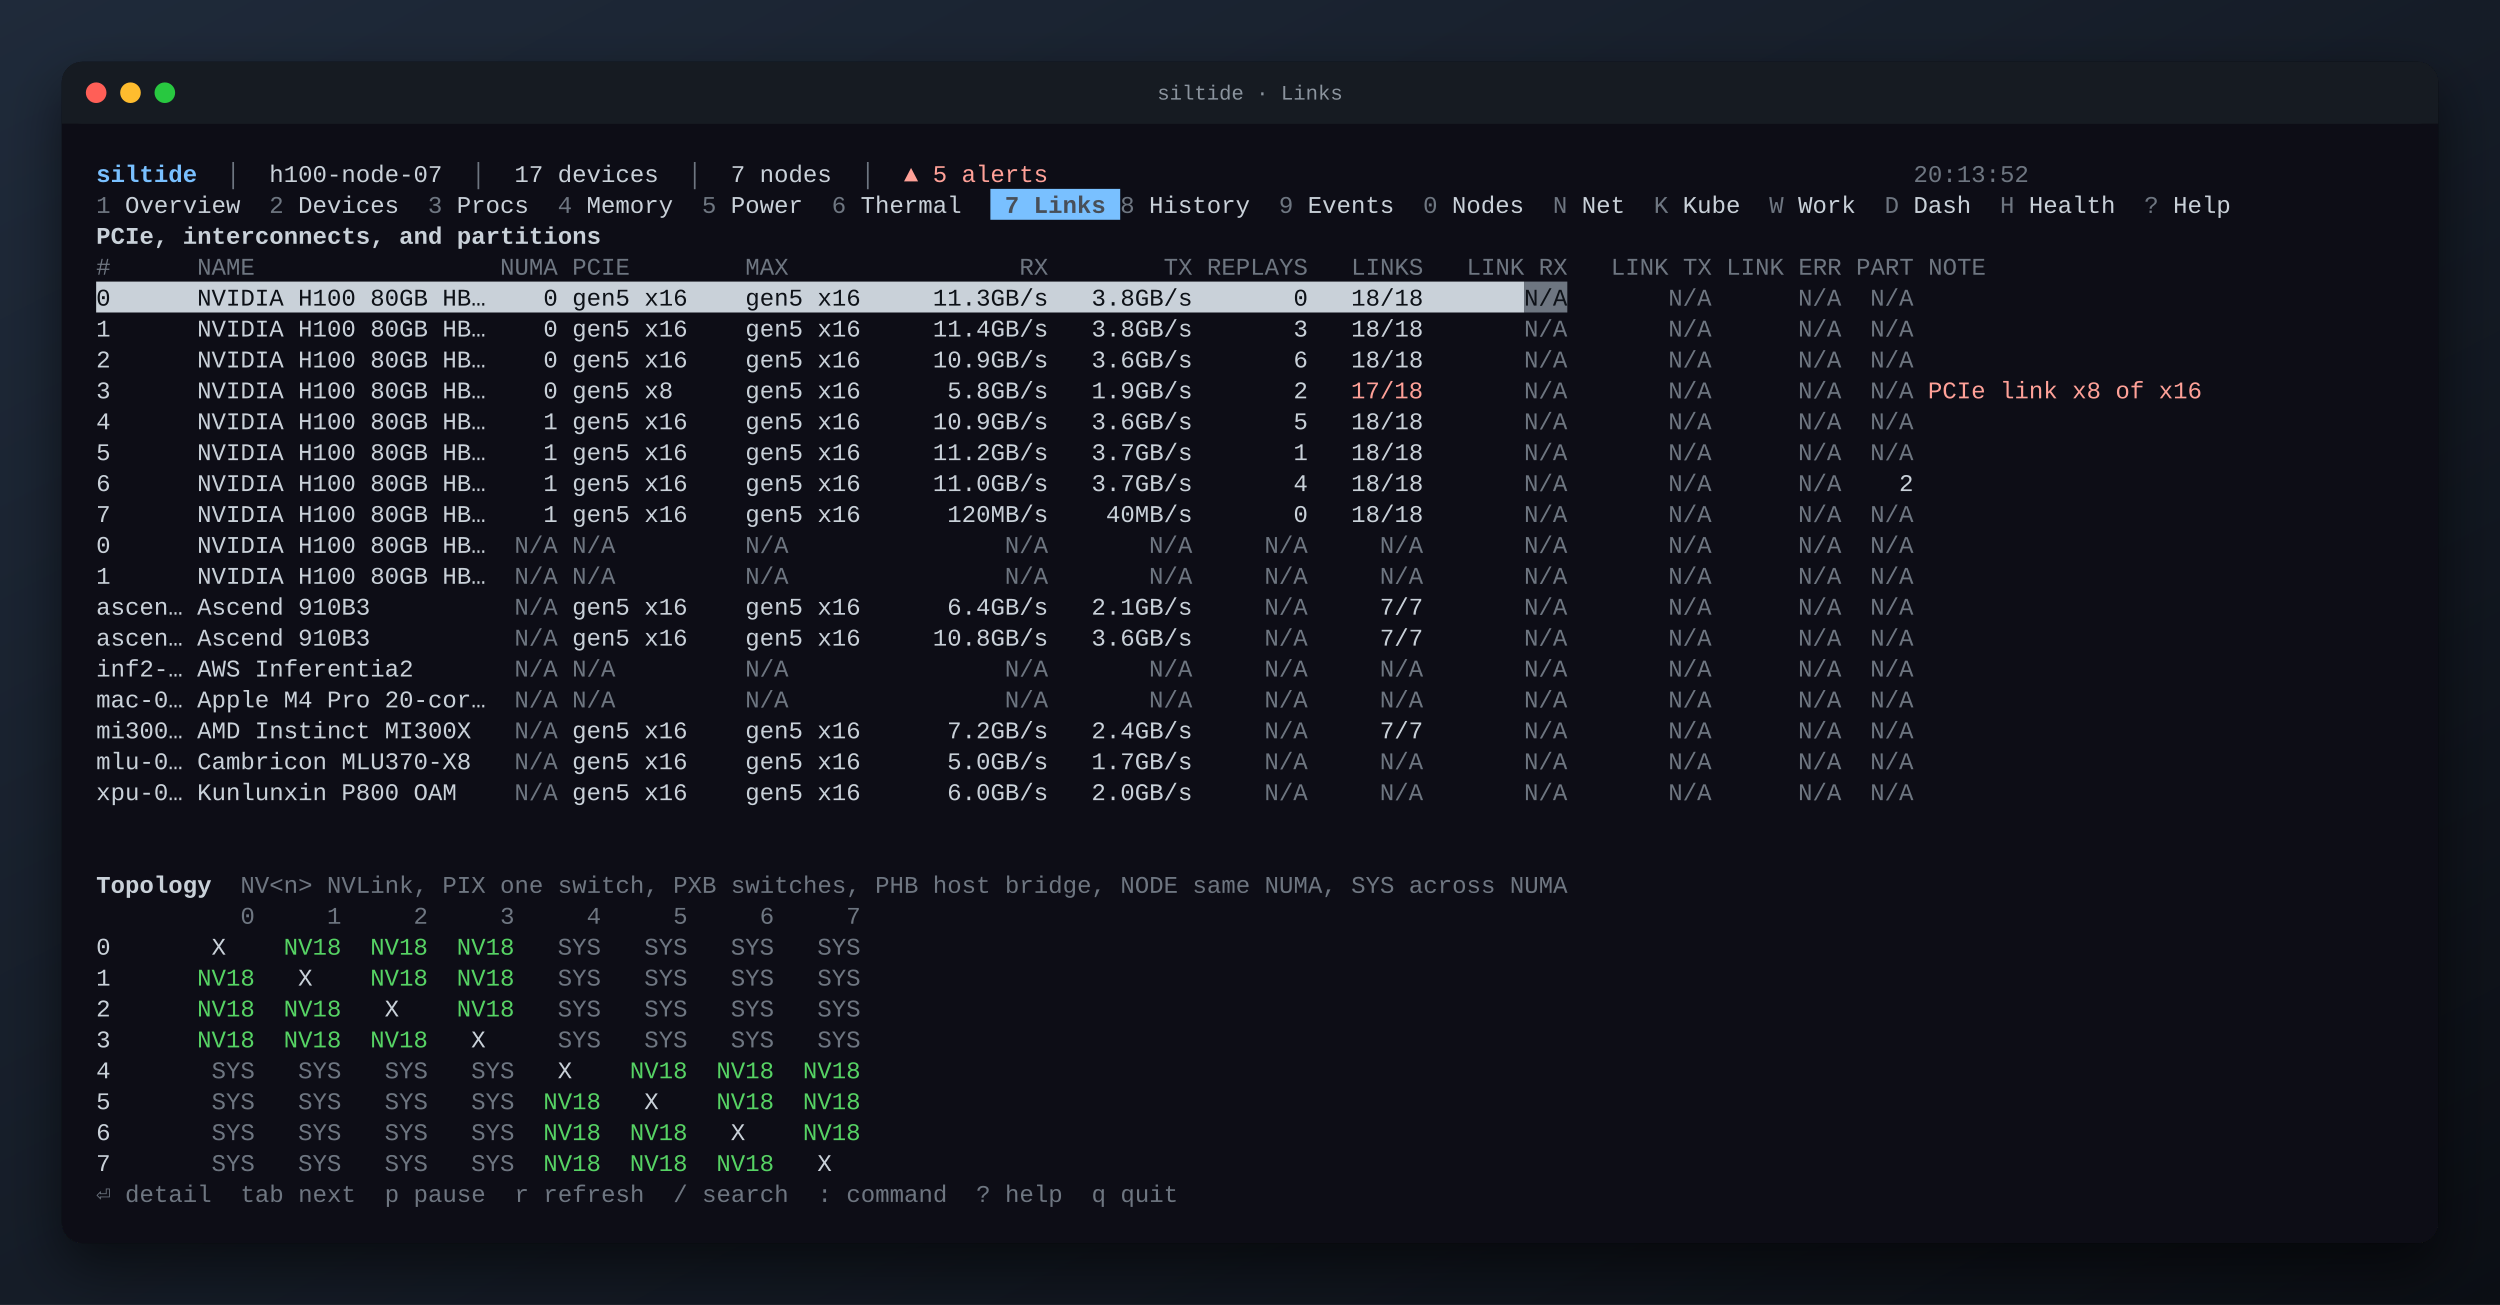
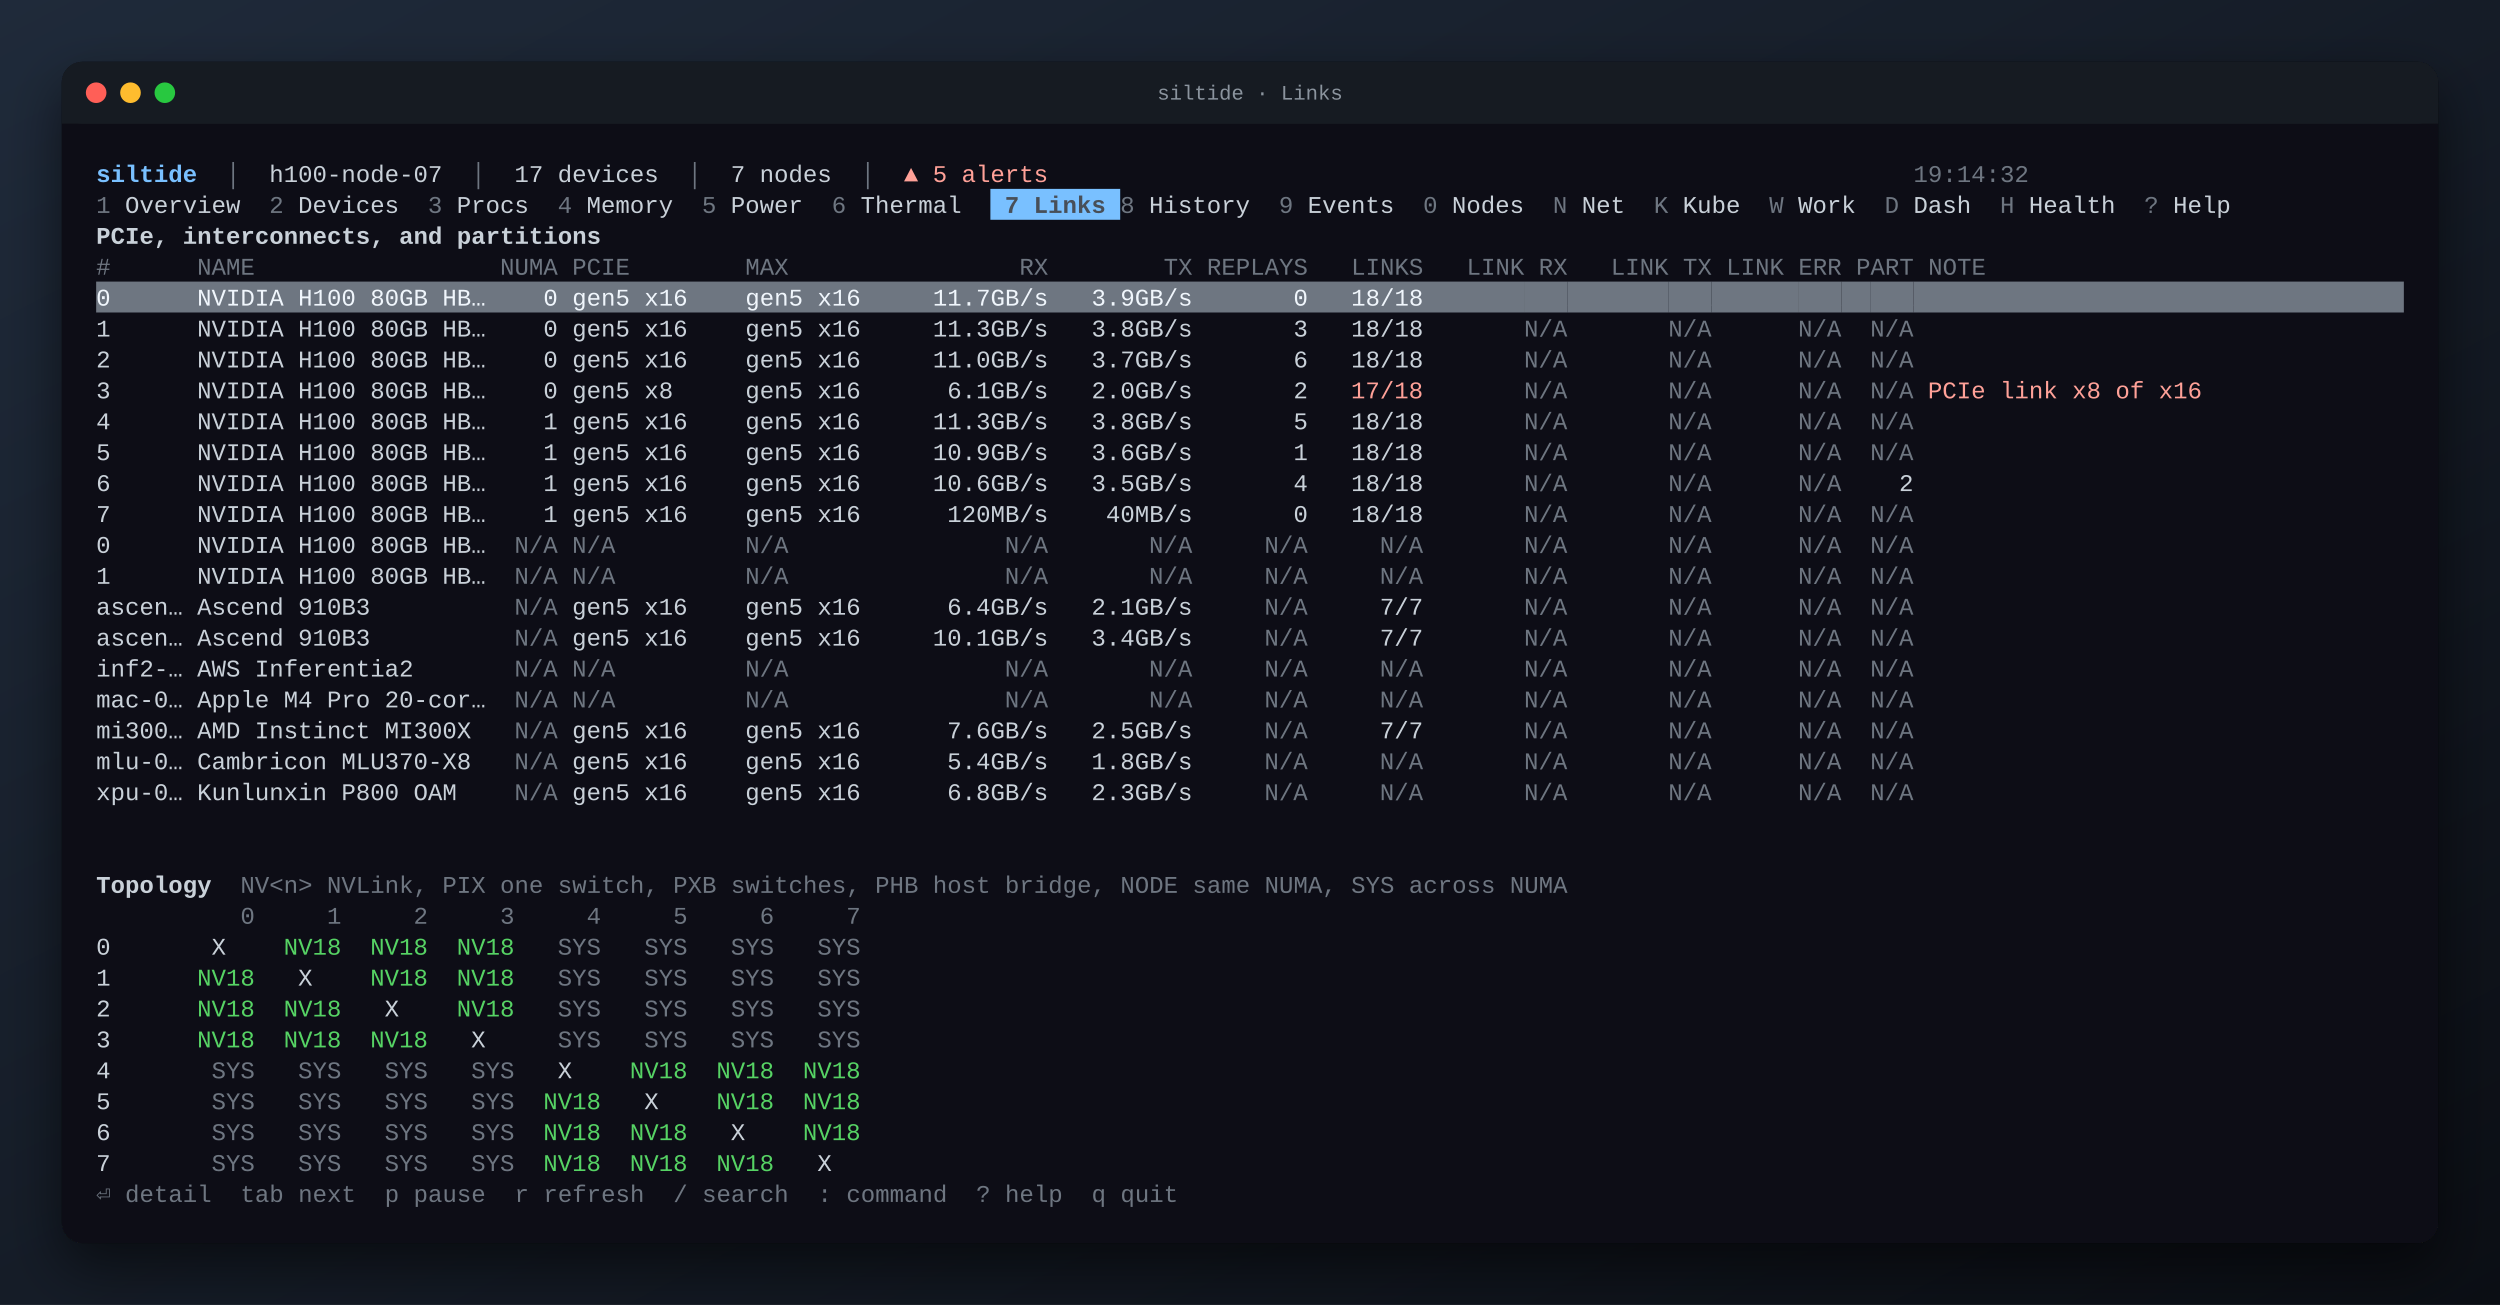
<svg xmlns="http://www.w3.org/2000/svg" width="1456" height="760" viewBox="0 0 1456 760" font-family="JetBrains Mono, SFMono-Regular, Menlo, Consolas, Liberation Mono, monospace" font-size="14">
  <defs>
    <linearGradient id="desk" x1="0" y1="0" x2="1" y2="1">
      <stop offset="0" stop-color="#1f2a3a" />
      <stop offset="1" stop-color="#0b0e14" />
    </linearGradient>
    <filter id="shadow" x="-10%" y="-10%" width="120%" height="130%">
      <feDropShadow dx="0" dy="14" stdDeviation="16" flood-color="#000" flood-opacity="0.55" />
    </filter>
  </defs>
  <rect width="100%" height="100%" fill="url(#desk)" />
  <rect x="36" y="36" width="1384" height="688" rx="12" fill="#0d1117" filter="url(#shadow)" />
  <rect x="36" y="36" width="1384" height="36" rx="12" fill="#161b22" />
  <rect x="36" y="60" width="1384" height="12" fill="#161b22" />
  <circle cx="56" cy="54" r="6" fill="#ff5f57" />
  <circle cx="76" cy="54" r="6" fill="#febc2e" />
  <circle cx="96" cy="54" r="6" fill="#28c840" />
  <text x="50%" y="58" text-anchor="middle" fill="#8b949e" font-size="12">siltide · Links</text>
  <g xml:space="preserve" transform="translate(36 36)">
    <text y="70.0" fill="#c9d1d9" xml:space="preserve" style="white-space:pre">
      <tspan x="20.0" fill="#79c0ff" font-weight="bold">siltide</tspan>
      <tspan x="78.8" fill="#6e7681">  │  </tspan>
      <tspan x="120.8">h100-node-07</tspan>
      <tspan x="221.6" fill="#6e7681">  │  </tspan>
      <tspan x="263.6">17 devices</tspan>
      <tspan x="347.6" fill="#6e7681">  │  </tspan>
      <tspan x="389.6">7 nodes</tspan>
      <tspan x="448.4" fill="#6e7681">  │  </tspan>
      <tspan x="490.4" fill="#ffa198">▲ 5 alerts</tspan>
-       <tspan x="1078.4" fill="#6e7681">20:13:52                         </tspan>
+       <tspan x="1078.4" fill="#6e7681">19:14:32                         </tspan>
    </text>
    <rect x="540.8" y="74.0" width="75.6" height="18.0" fill="#79c0ff" />
    <text y="88.0" fill="#c9d1d9" xml:space="preserve" style="white-space:pre">
      <tspan x="20.0" fill="#6e7681">1</tspan>
      <tspan x="28.4"> Overview  </tspan>
      <tspan x="120.8" fill="#6e7681">2</tspan>
      <tspan x="129.2"> Devices  </tspan>
      <tspan x="213.2" fill="#6e7681">3</tspan>
      <tspan x="221.6"> Procs  </tspan>
      <tspan x="288.8" fill="#6e7681">4</tspan>
      <tspan x="297.2"> Memory  </tspan>
      <tspan x="372.8" fill="#6e7681">5</tspan>
      <tspan x="381.2"> Power  </tspan>
      <tspan x="448.4" fill="#6e7681">6</tspan>
      <tspan x="456.8"> Thermal  </tspan>
      <tspan x="540.8" fill="#484f58" font-weight="bold"> 7 Links </tspan>
      <tspan x="616.4" fill="#6e7681">8</tspan>
      <tspan x="624.8"> History  </tspan>
      <tspan x="708.8" fill="#6e7681">9</tspan>
      <tspan x="717.2"> Events  </tspan>
      <tspan x="792.8" fill="#6e7681">0</tspan>
      <tspan x="801.2"> Nodes  </tspan>
      <tspan x="868.4" fill="#6e7681">N</tspan>
      <tspan x="876.8"> Net  </tspan>
      <tspan x="927.2" fill="#6e7681">K</tspan>
      <tspan x="935.6"> Kube  </tspan>
      <tspan x="994.4" fill="#6e7681">W</tspan>
      <tspan x="1002.8"> Work  </tspan>
      <tspan x="1061.6" fill="#6e7681">D</tspan>
      <tspan x="1070.0"> Dash  </tspan>
      <tspan x="1128.8" fill="#6e7681">H</tspan>
      <tspan x="1137.2"> Health  </tspan>
      <tspan x="1212.8" fill="#6e7681">?</tspan>
      <tspan x="1221.2"> Help  </tspan>
    </text>
    <text y="106.0" fill="#c9d1d9" xml:space="preserve" style="white-space:pre">
      <tspan x="20.0" font-weight="bold">PCIe, interconnects, and partitions</tspan>
    </text>
    <text y="124.0" fill="#c9d1d9" xml:space="preserve" style="white-space:pre">
      <tspan x="20.0" fill="#6e7681">#      NAME                 NUMA PCIE        MAX                RX        TX REPLAYS   LINKS   LINK RX   LINK TX LINK ERR PART NOTE                    </tspan>
    </text>
-     <rect x="20.0" y="128.0" width="831.6" height="18.0" fill="#c9d1d9" />
+     <rect x="20.0" y="128.0" width="831.6" height="18.0" fill="#6e7681" />
    <rect x="851.6" y="128.0" width="25.2" height="18.0" fill="#6e7681" />
+     <rect x="876.8" y="128.0" width="58.8" height="18.0" fill="#6e7681" />
+     <rect x="935.6" y="128.0" width="25.2" height="18.0" fill="#6e7681" />
+     <rect x="960.8" y="128.0" width="50.4" height="18.0" fill="#6e7681" />
+     <rect x="1011.2" y="128.0" width="25.2" height="18.0" fill="#6e7681" />
+     <rect x="1036.4" y="128.0" width="16.8" height="18.0" fill="#6e7681" />
+     <rect x="1053.2" y="128.0" width="25.2" height="18.0" fill="#6e7681" />
+     <rect x="1078.4" y="128.0" width="285.6" height="18.0" fill="#6e7681" />
    <text y="142.0" fill="#c9d1d9" xml:space="preserve" style="white-space:pre">
-       <tspan x="20.0" fill="#0d1117">0      NVIDIA H100 80GB HB…    0 gen5 x16    gen5 x16     11.3GB/s   3.8GB/s       0   18/18       </tspan>
-       <tspan x="851.6" fill="#0d1117">N/A</tspan>
+       <tspan x="20.0" fill="#f0f6fc">0      NVIDIA H100 80GB HB…    0 gen5 x16    gen5 x16     11.7GB/s   3.9GB/s       0   18/18       </tspan>
+       <tspan x="851.6" fill="#6e7681">N/A</tspan>
      <tspan x="935.6" fill="#6e7681">N/A</tspan>
      <tspan x="1011.2" fill="#6e7681">N/A</tspan>
      <tspan x="1053.2" fill="#6e7681">N/A</tspan>
    </text>
    <text y="160.0" fill="#c9d1d9" xml:space="preserve" style="white-space:pre">
-       <tspan x="20.0">1      NVIDIA H100 80GB HB…    0 gen5 x16    gen5 x16     11.4GB/s   3.8GB/s       3   18/18       </tspan>
+       <tspan x="20.0">1      NVIDIA H100 80GB HB…    0 gen5 x16    gen5 x16     11.3GB/s   3.8GB/s       3   18/18       </tspan>
      <tspan x="851.6" fill="#6e7681">N/A</tspan>
      <tspan x="935.6" fill="#6e7681">N/A</tspan>
      <tspan x="1011.2" fill="#6e7681">N/A</tspan>
      <tspan x="1053.2" fill="#6e7681">N/A</tspan>
    </text>
    <text y="178.0" fill="#c9d1d9" xml:space="preserve" style="white-space:pre">
-       <tspan x="20.0">2      NVIDIA H100 80GB HB…    0 gen5 x16    gen5 x16     10.9GB/s   3.6GB/s       6   18/18       </tspan>
+       <tspan x="20.0">2      NVIDIA H100 80GB HB…    0 gen5 x16    gen5 x16     11.0GB/s   3.7GB/s       6   18/18       </tspan>
      <tspan x="851.6" fill="#6e7681">N/A</tspan>
      <tspan x="935.6" fill="#6e7681">N/A</tspan>
      <tspan x="1011.2" fill="#6e7681">N/A</tspan>
      <tspan x="1053.2" fill="#6e7681">N/A</tspan>
    </text>
    <text y="196.0" fill="#c9d1d9" xml:space="preserve" style="white-space:pre">
-       <tspan x="20.0">3      NVIDIA H100 80GB HB…    0 gen5 x8     gen5 x16      5.8GB/s   1.9GB/s       2   </tspan>
+       <tspan x="20.0">3      NVIDIA H100 80GB HB…    0 gen5 x8     gen5 x16      6.1GB/s   2.0GB/s       2   </tspan>
      <tspan x="750.8" fill="#ffa198">17/18</tspan>
      <tspan x="851.6" fill="#6e7681">N/A</tspan>
      <tspan x="935.6" fill="#6e7681">N/A</tspan>
      <tspan x="1011.2" fill="#6e7681">N/A</tspan>
      <tspan x="1053.2" fill="#6e7681">N/A</tspan>
      <tspan x="1086.8" fill="#ffa198">PCIe link x8 of x16</tspan>
    </text>
    <text y="214.0" fill="#c9d1d9" xml:space="preserve" style="white-space:pre">
-       <tspan x="20.0">4      NVIDIA H100 80GB HB…    1 gen5 x16    gen5 x16     10.9GB/s   3.6GB/s       5   18/18       </tspan>
+       <tspan x="20.0">4      NVIDIA H100 80GB HB…    1 gen5 x16    gen5 x16     11.3GB/s   3.8GB/s       5   18/18       </tspan>
      <tspan x="851.6" fill="#6e7681">N/A</tspan>
      <tspan x="935.6" fill="#6e7681">N/A</tspan>
      <tspan x="1011.2" fill="#6e7681">N/A</tspan>
      <tspan x="1053.2" fill="#6e7681">N/A</tspan>
    </text>
    <text y="232.0" fill="#c9d1d9" xml:space="preserve" style="white-space:pre">
-       <tspan x="20.0">5      NVIDIA H100 80GB HB…    1 gen5 x16    gen5 x16     11.2GB/s   3.7GB/s       1   18/18       </tspan>
+       <tspan x="20.0">5      NVIDIA H100 80GB HB…    1 gen5 x16    gen5 x16     10.9GB/s   3.6GB/s       1   18/18       </tspan>
      <tspan x="851.6" fill="#6e7681">N/A</tspan>
      <tspan x="935.6" fill="#6e7681">N/A</tspan>
      <tspan x="1011.2" fill="#6e7681">N/A</tspan>
      <tspan x="1053.2" fill="#6e7681">N/A</tspan>
    </text>
    <text y="250.0" fill="#c9d1d9" xml:space="preserve" style="white-space:pre">
-       <tspan x="20.0">6      NVIDIA H100 80GB HB…    1 gen5 x16    gen5 x16     11.0GB/s   3.7GB/s       4   18/18       </tspan>
+       <tspan x="20.0">6      NVIDIA H100 80GB HB…    1 gen5 x16    gen5 x16     10.6GB/s   3.5GB/s       4   18/18       </tspan>
      <tspan x="851.6" fill="#6e7681">N/A</tspan>
      <tspan x="935.6" fill="#6e7681">N/A</tspan>
      <tspan x="1011.2" fill="#6e7681">N/A</tspan>
      <tspan x="1036.4">    2                         </tspan>
    </text>
    <text y="268.0" fill="#c9d1d9" xml:space="preserve" style="white-space:pre">
      <tspan x="20.0">7      NVIDIA H100 80GB HB…    1 gen5 x16    gen5 x16      120MB/s    40MB/s       0   18/18       </tspan>
      <tspan x="851.6" fill="#6e7681">N/A</tspan>
      <tspan x="935.6" fill="#6e7681">N/A</tspan>
      <tspan x="1011.2" fill="#6e7681">N/A</tspan>
      <tspan x="1053.2" fill="#6e7681">N/A</tspan>
    </text>
    <text y="286.0" fill="#c9d1d9" xml:space="preserve" style="white-space:pre">
      <tspan x="20.0">0      NVIDIA H100 80GB HB…  </tspan>
      <tspan x="263.6" fill="#6e7681">N/A</tspan>
      <tspan x="297.2" fill="#6e7681">N/A</tspan>
      <tspan x="398.0" fill="#6e7681">N/A</tspan>
      <tspan x="549.2" fill="#6e7681">N/A</tspan>
      <tspan x="633.2" fill="#6e7681">N/A</tspan>
      <tspan x="700.4" fill="#6e7681">N/A</tspan>
      <tspan x="767.6" fill="#6e7681">N/A</tspan>
      <tspan x="851.6" fill="#6e7681">N/A</tspan>
      <tspan x="935.6" fill="#6e7681">N/A</tspan>
      <tspan x="1011.2" fill="#6e7681">N/A</tspan>
      <tspan x="1053.2" fill="#6e7681">N/A</tspan>
    </text>
    <text y="304.0" fill="#c9d1d9" xml:space="preserve" style="white-space:pre">
      <tspan x="20.0">1      NVIDIA H100 80GB HB…  </tspan>
      <tspan x="263.6" fill="#6e7681">N/A</tspan>
      <tspan x="297.2" fill="#6e7681">N/A</tspan>
      <tspan x="398.0" fill="#6e7681">N/A</tspan>
      <tspan x="549.2" fill="#6e7681">N/A</tspan>
      <tspan x="633.2" fill="#6e7681">N/A</tspan>
      <tspan x="700.4" fill="#6e7681">N/A</tspan>
      <tspan x="767.6" fill="#6e7681">N/A</tspan>
      <tspan x="851.6" fill="#6e7681">N/A</tspan>
      <tspan x="935.6" fill="#6e7681">N/A</tspan>
      <tspan x="1011.2" fill="#6e7681">N/A</tspan>
      <tspan x="1053.2" fill="#6e7681">N/A</tspan>
    </text>
    <text y="322.0" fill="#c9d1d9" xml:space="preserve" style="white-space:pre">
      <tspan x="20.0">ascen… Ascend 910B3          </tspan>
      <tspan x="263.6" fill="#6e7681">N/A</tspan>
      <tspan x="288.8"> gen5 x16    gen5 x16      6.4GB/s   2.1GB/s     </tspan>
      <tspan x="700.4" fill="#6e7681">N/A</tspan>
      <tspan x="725.6">     7/7       </tspan>
      <tspan x="851.6" fill="#6e7681">N/A</tspan>
      <tspan x="935.6" fill="#6e7681">N/A</tspan>
      <tspan x="1011.2" fill="#6e7681">N/A</tspan>
      <tspan x="1053.2" fill="#6e7681">N/A</tspan>
    </text>
    <text y="340.0" fill="#c9d1d9" xml:space="preserve" style="white-space:pre">
      <tspan x="20.0">ascen… Ascend 910B3          </tspan>
      <tspan x="263.6" fill="#6e7681">N/A</tspan>
-       <tspan x="288.8"> gen5 x16    gen5 x16     10.8GB/s   3.6GB/s     </tspan>
+       <tspan x="288.8"> gen5 x16    gen5 x16     10.1GB/s   3.4GB/s     </tspan>
      <tspan x="700.4" fill="#6e7681">N/A</tspan>
      <tspan x="725.6">     7/7       </tspan>
      <tspan x="851.6" fill="#6e7681">N/A</tspan>
      <tspan x="935.6" fill="#6e7681">N/A</tspan>
      <tspan x="1011.2" fill="#6e7681">N/A</tspan>
      <tspan x="1053.2" fill="#6e7681">N/A</tspan>
    </text>
    <text y="358.0" fill="#c9d1d9" xml:space="preserve" style="white-space:pre">
      <tspan x="20.0">inf2-… AWS Inferentia2       </tspan>
      <tspan x="263.6" fill="#6e7681">N/A</tspan>
      <tspan x="297.2" fill="#6e7681">N/A</tspan>
      <tspan x="398.0" fill="#6e7681">N/A</tspan>
      <tspan x="549.2" fill="#6e7681">N/A</tspan>
      <tspan x="633.2" fill="#6e7681">N/A</tspan>
      <tspan x="700.4" fill="#6e7681">N/A</tspan>
      <tspan x="767.6" fill="#6e7681">N/A</tspan>
      <tspan x="851.6" fill="#6e7681">N/A</tspan>
      <tspan x="935.6" fill="#6e7681">N/A</tspan>
      <tspan x="1011.2" fill="#6e7681">N/A</tspan>
      <tspan x="1053.2" fill="#6e7681">N/A</tspan>
    </text>
    <text y="376.0" fill="#c9d1d9" xml:space="preserve" style="white-space:pre">
      <tspan x="20.0">mac-0… Apple M4 Pro 20-cor…  </tspan>
      <tspan x="263.6" fill="#6e7681">N/A</tspan>
      <tspan x="297.2" fill="#6e7681">N/A</tspan>
      <tspan x="398.0" fill="#6e7681">N/A</tspan>
      <tspan x="549.2" fill="#6e7681">N/A</tspan>
      <tspan x="633.2" fill="#6e7681">N/A</tspan>
      <tspan x="700.4" fill="#6e7681">N/A</tspan>
      <tspan x="767.6" fill="#6e7681">N/A</tspan>
      <tspan x="851.6" fill="#6e7681">N/A</tspan>
      <tspan x="935.6" fill="#6e7681">N/A</tspan>
      <tspan x="1011.2" fill="#6e7681">N/A</tspan>
      <tspan x="1053.2" fill="#6e7681">N/A</tspan>
    </text>
    <text y="394.0" fill="#c9d1d9" xml:space="preserve" style="white-space:pre">
      <tspan x="20.0">mi300… AMD Instinct MI300X   </tspan>
      <tspan x="263.6" fill="#6e7681">N/A</tspan>
-       <tspan x="288.8"> gen5 x16    gen5 x16      7.2GB/s   2.4GB/s     </tspan>
+       <tspan x="288.8"> gen5 x16    gen5 x16      7.6GB/s   2.5GB/s     </tspan>
      <tspan x="700.4" fill="#6e7681">N/A</tspan>
      <tspan x="725.6">     7/7       </tspan>
      <tspan x="851.6" fill="#6e7681">N/A</tspan>
      <tspan x="935.6" fill="#6e7681">N/A</tspan>
      <tspan x="1011.2" fill="#6e7681">N/A</tspan>
      <tspan x="1053.2" fill="#6e7681">N/A</tspan>
    </text>
    <text y="412.0" fill="#c9d1d9" xml:space="preserve" style="white-space:pre">
      <tspan x="20.0">mlu-0… Cambricon MLU370-X8   </tspan>
      <tspan x="263.6" fill="#6e7681">N/A</tspan>
-       <tspan x="288.8"> gen5 x16    gen5 x16      5.0GB/s   1.7GB/s     </tspan>
+       <tspan x="288.8"> gen5 x16    gen5 x16      5.4GB/s   1.8GB/s     </tspan>
      <tspan x="700.4" fill="#6e7681">N/A</tspan>
      <tspan x="767.6" fill="#6e7681">N/A</tspan>
      <tspan x="851.6" fill="#6e7681">N/A</tspan>
      <tspan x="935.6" fill="#6e7681">N/A</tspan>
      <tspan x="1011.2" fill="#6e7681">N/A</tspan>
      <tspan x="1053.2" fill="#6e7681">N/A</tspan>
    </text>
    <text y="430.0" fill="#c9d1d9" xml:space="preserve" style="white-space:pre">
      <tspan x="20.0">xpu-0… Kunlunxin P800 OAM    </tspan>
      <tspan x="263.6" fill="#6e7681">N/A</tspan>
-       <tspan x="288.8"> gen5 x16    gen5 x16      6.0GB/s   2.0GB/s     </tspan>
+       <tspan x="288.8"> gen5 x16    gen5 x16      6.8GB/s   2.3GB/s     </tspan>
      <tspan x="700.4" fill="#6e7681">N/A</tspan>
      <tspan x="767.6" fill="#6e7681">N/A</tspan>
      <tspan x="851.6" fill="#6e7681">N/A</tspan>
      <tspan x="935.6" fill="#6e7681">N/A</tspan>
      <tspan x="1011.2" fill="#6e7681">N/A</tspan>
      <tspan x="1053.2" fill="#6e7681">N/A</tspan>
    </text>
    <text y="484.0" fill="#c9d1d9" xml:space="preserve" style="white-space:pre">
      <tspan x="20.0" font-weight="bold">Topology</tspan>
      <tspan x="87.2" fill="#6e7681">  NV&lt;n&gt; NVLink, PIX one switch, PXB switches, PHB host bridge, NODE same NUMA, SYS across NUMA</tspan>
    </text>
    <text y="502.0" fill="#c9d1d9" xml:space="preserve" style="white-space:pre">
      <tspan x="20.0" fill="#6e7681">          0     1     2     3     4     5     6     7 </tspan>
    </text>
    <text y="520.0" fill="#c9d1d9" xml:space="preserve" style="white-space:pre">
      <tspan x="20.0">0       X   </tspan>
      <tspan x="120.8" fill="#56d364"> NV18</tspan>
      <tspan x="171.2" fill="#56d364"> NV18</tspan>
      <tspan x="221.6" fill="#56d364"> NV18</tspan>
      <tspan x="272.0" fill="#6e7681">  SYS</tspan>
      <tspan x="322.4" fill="#6e7681">  SYS</tspan>
      <tspan x="372.8" fill="#6e7681">  SYS</tspan>
      <tspan x="423.2" fill="#6e7681">  SYS</tspan>
    </text>
    <text y="538.0" fill="#c9d1d9" xml:space="preserve" style="white-space:pre">
      <tspan x="20.0">1     </tspan>
      <tspan x="70.4" fill="#56d364"> NV18</tspan>
      <tspan x="112.4">   X   </tspan>
      <tspan x="171.2" fill="#56d364"> NV18</tspan>
      <tspan x="221.6" fill="#56d364"> NV18</tspan>
      <tspan x="272.0" fill="#6e7681">  SYS</tspan>
      <tspan x="322.4" fill="#6e7681">  SYS</tspan>
      <tspan x="372.8" fill="#6e7681">  SYS</tspan>
      <tspan x="423.2" fill="#6e7681">  SYS</tspan>
    </text>
    <text y="556.0" fill="#c9d1d9" xml:space="preserve" style="white-space:pre">
      <tspan x="20.0">2     </tspan>
      <tspan x="70.4" fill="#56d364"> NV18</tspan>
      <tspan x="120.8" fill="#56d364"> NV18</tspan>
      <tspan x="162.8">   X   </tspan>
      <tspan x="221.6" fill="#56d364"> NV18</tspan>
      <tspan x="272.0" fill="#6e7681">  SYS</tspan>
      <tspan x="322.4" fill="#6e7681">  SYS</tspan>
      <tspan x="372.8" fill="#6e7681">  SYS</tspan>
      <tspan x="423.2" fill="#6e7681">  SYS</tspan>
    </text>
    <text y="574.0" fill="#c9d1d9" xml:space="preserve" style="white-space:pre">
      <tspan x="20.0">3     </tspan>
      <tspan x="70.4" fill="#56d364"> NV18</tspan>
      <tspan x="120.8" fill="#56d364"> NV18</tspan>
      <tspan x="171.2" fill="#56d364"> NV18</tspan>
      <tspan x="213.2">   X   </tspan>
      <tspan x="272.0" fill="#6e7681">  SYS</tspan>
      <tspan x="322.4" fill="#6e7681">  SYS</tspan>
      <tspan x="372.8" fill="#6e7681">  SYS</tspan>
      <tspan x="423.2" fill="#6e7681">  SYS</tspan>
    </text>
    <text y="592.0" fill="#c9d1d9" xml:space="preserve" style="white-space:pre">
      <tspan x="20.0">4     </tspan>
      <tspan x="70.4" fill="#6e7681">  SYS</tspan>
      <tspan x="120.8" fill="#6e7681">  SYS</tspan>
      <tspan x="171.2" fill="#6e7681">  SYS</tspan>
      <tspan x="221.6" fill="#6e7681">  SYS</tspan>
      <tspan x="263.6">   X   </tspan>
      <tspan x="322.4" fill="#56d364"> NV18</tspan>
      <tspan x="372.8" fill="#56d364"> NV18</tspan>
      <tspan x="423.2" fill="#56d364"> NV18</tspan>
    </text>
    <text y="610.0" fill="#c9d1d9" xml:space="preserve" style="white-space:pre">
      <tspan x="20.0">5     </tspan>
      <tspan x="70.4" fill="#6e7681">  SYS</tspan>
      <tspan x="120.8" fill="#6e7681">  SYS</tspan>
      <tspan x="171.2" fill="#6e7681">  SYS</tspan>
      <tspan x="221.6" fill="#6e7681">  SYS</tspan>
      <tspan x="272.0" fill="#56d364"> NV18</tspan>
      <tspan x="314.0">   X   </tspan>
      <tspan x="372.8" fill="#56d364"> NV18</tspan>
      <tspan x="423.2" fill="#56d364"> NV18</tspan>
    </text>
    <text y="628.0" fill="#c9d1d9" xml:space="preserve" style="white-space:pre">
      <tspan x="20.0">6     </tspan>
      <tspan x="70.4" fill="#6e7681">  SYS</tspan>
      <tspan x="120.8" fill="#6e7681">  SYS</tspan>
      <tspan x="171.2" fill="#6e7681">  SYS</tspan>
      <tspan x="221.6" fill="#6e7681">  SYS</tspan>
      <tspan x="272.0" fill="#56d364"> NV18</tspan>
      <tspan x="322.4" fill="#56d364"> NV18</tspan>
      <tspan x="364.4">   X   </tspan>
      <tspan x="423.2" fill="#56d364"> NV18</tspan>
    </text>
    <text y="646.0" fill="#c9d1d9" xml:space="preserve" style="white-space:pre">
      <tspan x="20.0">7     </tspan>
      <tspan x="70.4" fill="#6e7681">  SYS</tspan>
      <tspan x="120.8" fill="#6e7681">  SYS</tspan>
      <tspan x="171.2" fill="#6e7681">  SYS</tspan>
      <tspan x="221.6" fill="#6e7681">  SYS</tspan>
      <tspan x="272.0" fill="#56d364"> NV18</tspan>
      <tspan x="322.4" fill="#56d364"> NV18</tspan>
      <tspan x="372.8" fill="#56d364"> NV18</tspan>
      <tspan x="414.8">   X   </tspan>
    </text>
    <text y="664.0" fill="#c9d1d9" xml:space="preserve" style="white-space:pre">
      <tspan x="20.0" fill="#6e7681">⏎ detail  tab next  p pause  r refresh  / search  : command  ? help  q quit</tspan>
    </text>
  </g>
</svg>
